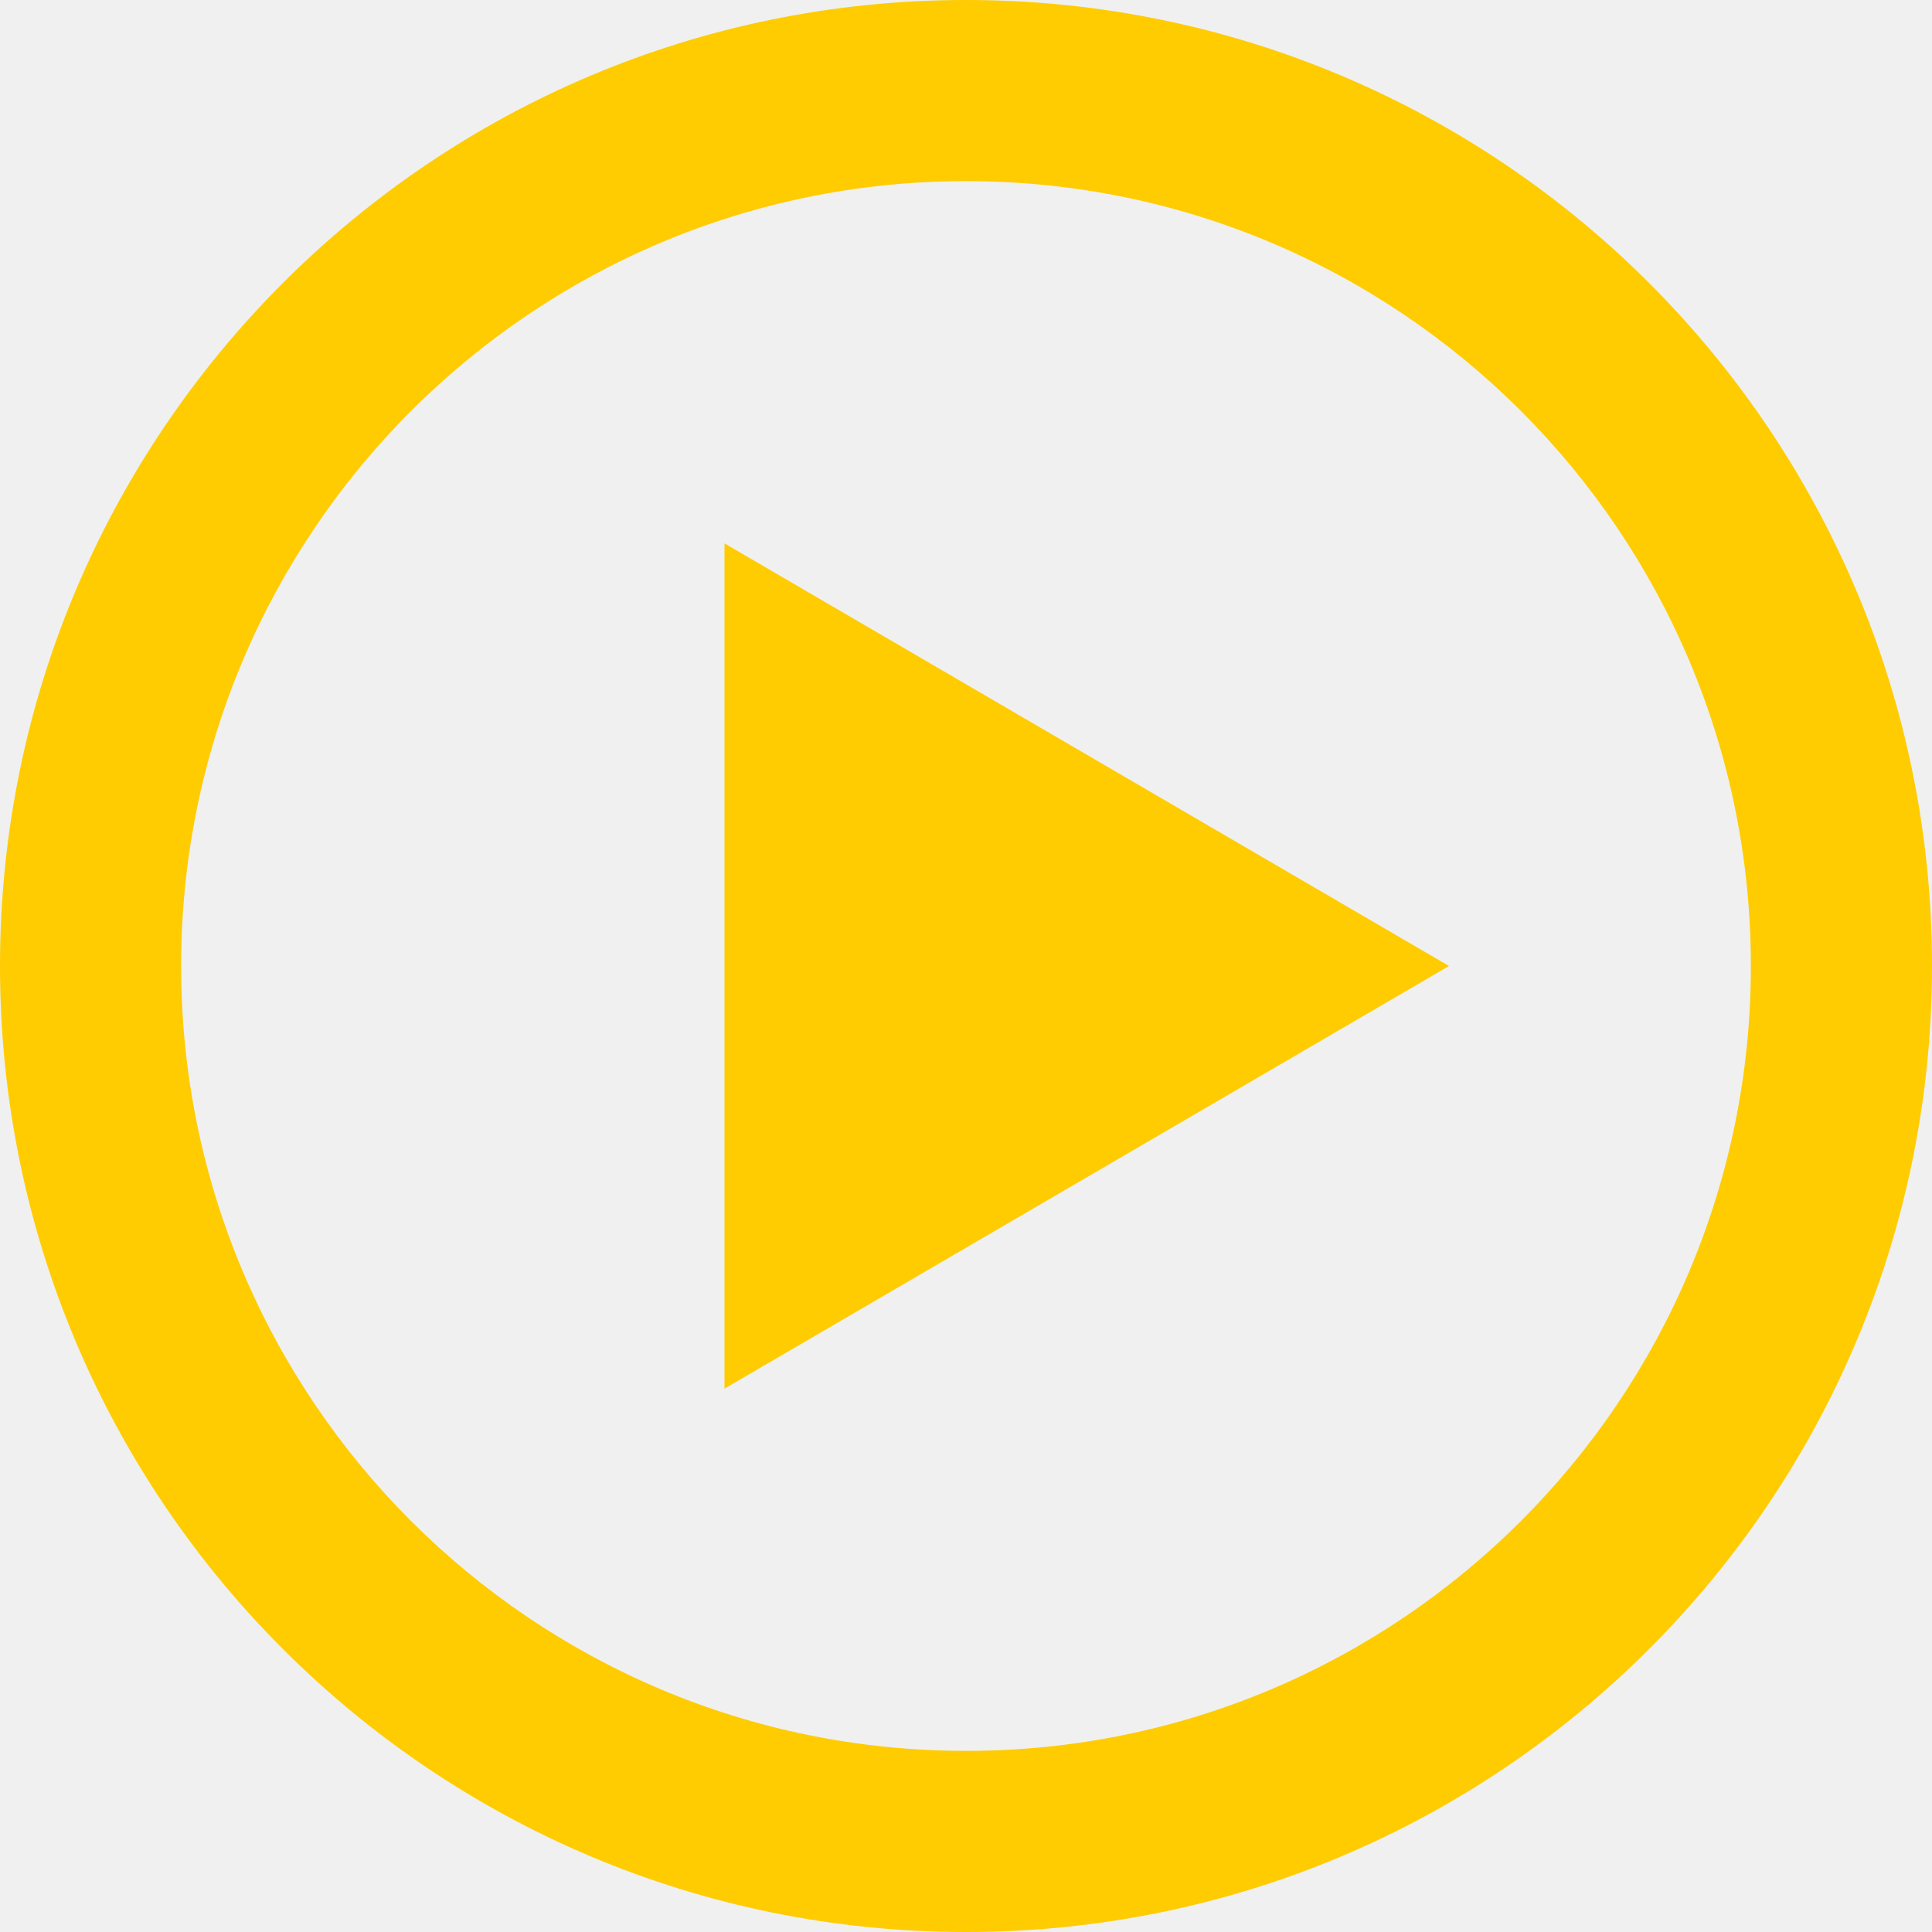
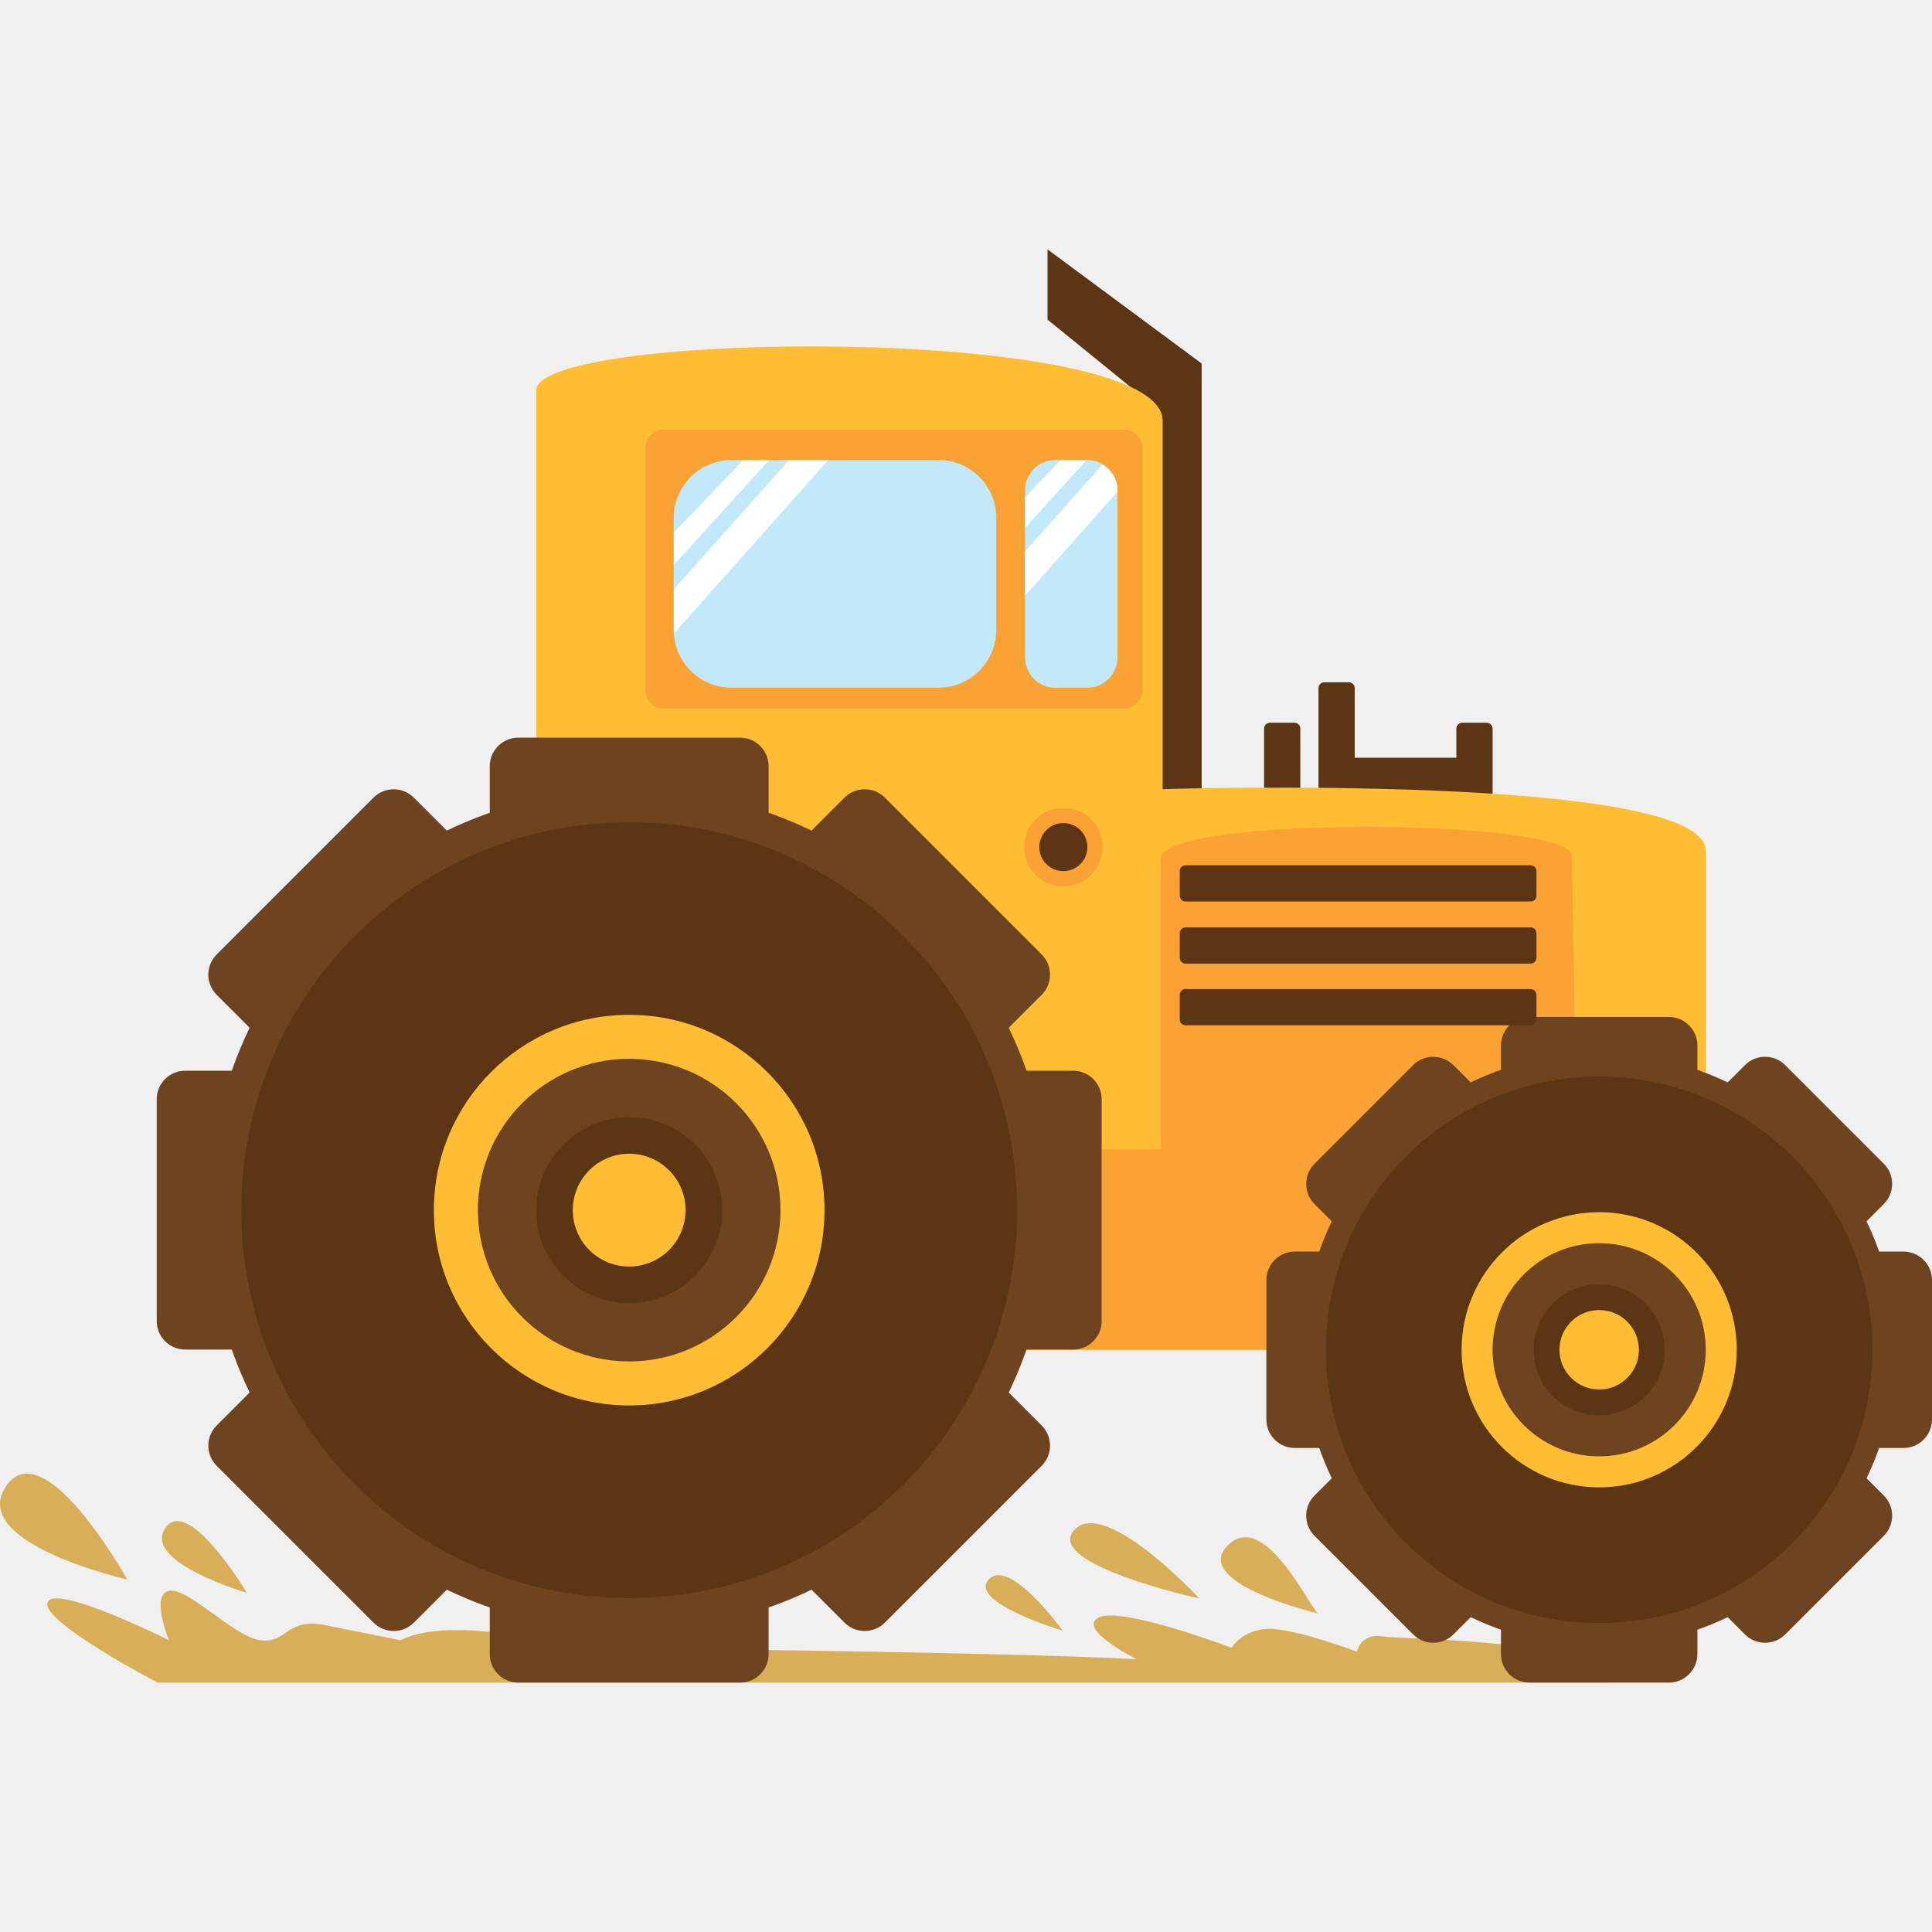
- <svg xmlns="http://www.w3.org/2000/svg" version="1.1" width="64" height="64" viewBox="0 0 64 64">
-   <path fill="#fecc00" d="M32 0c-17.673 0-32 14.327-32 32s14.327 32 32 32 32-14.327 32-32-14.327-32-32-32zM32 58c-14.359 0-26-11.641-26-26s11.641-26 26-26 26 11.641 26 26-11.641 26-26 26zM24 18l24 14-24 14z" />
+ <svg xmlns="http://www.w3.org/2000/svg" version="1.1" id="Capa_1" x="0px" y="0px" viewBox="0 0 198.211 198.211" style="enable-background:new 0 0 198.211 198.211;" xml:space="preserve">
+   <g>
+     <path style="fill:#D8AE58;" d="M165.057,172.624H16.172c0,0-12.069-6.295-11.29-8.241s12.458,3.894,12.458,3.894   s-1.946-4.672,0-5.062c1.947-0.39,6.619,4.672,9.344,5.062c2.725,0.389,2.725-2.336,6.619-1.558   c3.893,0.778,7.787,1.558,7.787,1.558c5.451-2.726,17.52,0.778,18.688,0.778c1.168,0,42.047,0.39,56.842,1.168   c0,0-6.23-3.114-3.894-4.282c2.336-1.168,13.627,3.114,13.627,3.114s1.168-1.946,3.894-1.946s8.954,2.336,8.954,2.336   s0.39-1.947,2.726-1.558C144.263,168.277,163.659,168.017,165.057,172.624z" />
+     <g>
+       <polygon style="fill:#5B3514;" points="123.281,37.292 107.471,25.586 107.471,32.789 116.814,40.381   " />
+       <path style="fill:#5B3514;" d="M149.412,110.149V74.746c0-0.329,0.267-0.597,0.597-0.597h2.523c0.33,0,0.598,0.267,0.598,0.597    v35.403c0,0.33-0.268,0.597-0.598,0.597h-2.523C149.679,110.746,149.412,110.479,149.412,110.149z" />
+       <path style="fill:#5B3514;" d="M129.686,110.149V74.746c0-0.329,0.268-0.597,0.597-0.597h2.524c0.329,0,0.597,0.267,0.597,0.597    v35.403c0,0.33-0.268,0.597-0.597,0.597h-2.524C129.953,110.746,129.686,110.479,129.686,110.149z" />
+       <path style="fill:#5B3514;" d="M135.267,110.279V70.593c0-0.33,0.267-0.597,0.597-0.597h2.523c0.33,0,0.598,0.267,0.598,0.597    v39.686c0,0.33-0.268,0.597-0.598,0.597h-2.523C135.533,110.875,135.267,110.609,135.267,110.279z" />
+       <path style="fill:#5B3514;" d="M151.972,81.458h-15.028c-0.33,0-0.597-0.267-0.597-0.597v-2.524c0-0.329,0.267-0.597,0.597-0.597    h15.028c0.33,0,0.597,0.268,0.597,0.597v2.524C152.568,81.191,152.302,81.458,151.972,81.458z" />
+       <rect x="116.449" y="37.292" style="fill:#5B3514;" width="6.832" height="51.911" />
+       <path style="fill:#FEBD33;" d="M175,138.479c0,0,0-43.137,0-51.184c0-8.046-55.719-6.336-55.719-6.336s0-27.925,0-37.788    s-64.271-9.344-64.271-3.115s0,98.422,0,98.422H175z" />
+       <path style="fill:#FAA334;" d="M88.598,138.479h72.969c0.539-13.035-0.303-48.561-0.303-50.664c0-3.894-42.178-4.153-42.178,0.26    c0,4.412,0,29.849,0,29.849h-12.329L88.598,138.479z" />
+       <path style="fill:#FAA334;" d="M115.298,72.696h-47.19c-1.053,0-1.906-0.854-1.906-1.906V45.986c0-1.053,0.854-1.906,1.906-1.906    h47.19c1.053,0,1.906,0.854,1.906,1.906V70.79C117.204,71.842,116.351,72.696,115.298,72.696z" />
+       <g>
+         <circle style="fill:#6E4320;" cx="64.55" cy="124.152" r="43.193" />
+         <path style="fill:#6E4320;" d="M75.937,172.624H53.164c-1.604,0-2.917-1.313-2.917-2.917v-91.11c0-1.604,1.313-2.916,2.917-2.916     h22.773c1.604,0,2.916,1.312,2.916,2.916v91.11C78.854,171.312,77.541,172.624,75.937,172.624z" />
+         <path style="fill:#6E4320;" d="M38.327,166.479l-16.103-16.104c-1.134-1.134-1.134-2.99,0-4.125l64.425-64.425     c1.134-1.134,2.99-1.134,4.124,0l16.104,16.104c1.134,1.134,1.134,2.99,0,4.125l-64.425,64.425     C41.317,167.613,39.461,167.613,38.327,166.479z" />
+         <path style="fill:#6E4320;" d="M16.079,135.539v-22.773c0-1.604,1.313-2.917,2.917-2.917h91.11c1.604,0,2.917,1.313,2.917,2.917     v22.773c0,1.604-1.313,2.917-2.917,2.917h-91.11C17.391,138.456,16.079,137.143,16.079,135.539z" />
+         <path style="fill:#6E4320;" d="M22.224,97.929l16.103-16.104c1.134-1.134,2.99-1.134,4.124,0l64.425,64.425     c1.134,1.135,1.134,2.991,0,4.125l-16.104,16.104c-1.134,1.134-2.99,1.134-4.124,0l-64.425-64.425     C21.09,100.919,21.09,99.063,22.224,97.929z" />
+         <circle style="fill:#5B3514;" cx="64.55" cy="124.152" r="39.793" />
+         <circle style="fill:#FEBD33;" cx="64.551" cy="124.152" r="20.038" />
+         <circle style="fill:#6E4320;" cx="64.55" cy="124.152" r="15.522" />
+         <circle style="fill:#5B3514;" cx="64.551" cy="124.152" r="9.54" />
+         <circle style="fill:#FEBD33;" cx="64.55" cy="124.152" r="5.786" />
+       </g>
+       <g>
+         <circle style="fill:#6E4320;" cx="164.065" cy="138.479" r="30.427" />
+         <path style="fill:#6E4320;" d="M171.225,172.624h-14.318c-1.604,0-2.916-1.313-2.916-2.917v-62.458     c0-1.604,1.313-2.916,2.916-2.916h14.318c1.604,0,2.917,1.313,2.917,2.916v62.458     C174.142,171.312,172.829,172.624,171.225,172.624z" />
+         <path style="fill:#6E4320;" d="M144.983,167.685l-10.125-10.124c-1.134-1.135-1.134-2.99,0-4.125l44.165-44.164     c1.134-1.134,2.99-1.134,4.124,0l10.125,10.124c1.134,1.135,1.134,2.991,0,4.125l-44.164,44.164     C147.974,168.82,146.117,168.82,144.983,167.685z" />
+         <path style="fill:#6E4320;" d="M129.92,145.638V131.32c0-1.605,1.313-2.917,2.917-2.917h62.457c1.604,0,2.917,1.313,2.917,2.917     v14.318c0,1.604-1.313,2.916-2.917,2.916h-62.457C131.232,148.554,129.92,147.242,129.92,145.638z" />
+         <path style="fill:#6E4320;" d="M134.858,119.396l10.125-10.124c1.134-1.134,2.99-1.134,4.125,0l44.164,44.164     c1.134,1.135,1.134,2.99,0,4.125l-10.125,10.124c-1.134,1.135-2.99,1.135-4.124,0l-44.165-44.164     C133.725,122.387,133.725,120.531,134.858,119.396z" />
+         <circle style="fill:#5B3514;" cx="164.065" cy="138.479" r="28.032" />
+         <circle style="fill:#FEBD33;" cx="164.065" cy="138.479" r="14.115" />
+         <circle style="fill:#6E4320;" cx="164.065" cy="138.479" r="10.935" />
+         <circle style="fill:#5B3514;" cx="164.066" cy="138.479" r="6.72" />
+         <circle style="fill:#FEBD33;" cx="164.066" cy="138.479" r="4.076" />
+       </g>
+       <path style="fill:#C1E8FB;" d="M96.277,47.194H75.059c-3.279,0-5.938,2.658-5.938,5.938v11.485c0,3.279,2.659,5.937,5.938,5.937    h21.218c3.279,0,5.938-2.658,5.938-5.937V53.132C102.215,49.853,99.557,47.194,96.277,47.194z" />
+       <path style="fill:#C1E8FB;" d="M111.545,47.194h-3.278c-1.713,0-3.102,1.388-3.102,3.101v17.158c0,1.713,1.389,3.101,3.102,3.101    h3.278c1.713,0,3.102-1.388,3.102-3.101V50.295C114.646,48.583,113.258,47.194,111.545,47.194z" />
+       <g>
+         <polygon style="fill:#FFFFFF;" points="76.248,47.194 69.122,54.66 69.122,57.977 78.906,47.194    " />
+         <path style="fill:#FFFFFF;" d="M80.957,47.194L69.122,60.467v4.15c0,0.121,0.029,0.233,0.036,0.352l15.824-17.775H80.957z" />
+       </g>
+       <g>
+         <polygon style="fill:#FFFFFF;" points="108.821,47.194 105.165,51.025 105.165,54.153 111.479,47.194    " />
+         <path style="fill:#FFFFFF;" d="M114.646,50.295c0-1.132-0.638-2.08-1.544-2.621l-7.938,8.901v4.537l9.481-10.65V50.295z" />
+       </g>
+       <path style="fill:#5B3514;" d="M157.033,92.49h-35.404c-0.329,0-0.597-0.268-0.597-0.598v-2.523c0-0.33,0.267-0.597,0.597-0.597    h35.404c0.329,0,0.597,0.267,0.597,0.597v2.523C157.63,92.222,157.362,92.49,157.033,92.49z" />
+       <path style="fill:#5B3514;" d="M157.033,98.862h-35.404c-0.329,0-0.597-0.267-0.597-0.597v-2.523c0-0.33,0.267-0.597,0.597-0.597    h35.404c0.329,0,0.597,0.267,0.597,0.597v2.523C157.63,98.595,157.362,98.862,157.033,98.862z" />
+       <path style="fill:#5B3514;" d="M157.033,105.189h-35.404c-0.329,0-0.597-0.268-0.597-0.597v-2.524    c0-0.329,0.267-0.597,0.597-0.597h35.404c0.329,0,0.597,0.268,0.597,0.597v2.524C157.63,104.921,157.362,105.189,157.033,105.189z    " />
+       <circle style="fill:#FAA334;" cx="109.093" cy="86.906" r="4.023" />
+       <circle style="fill:#5B3514;" cx="109.093" cy="86.906" r="2.466" />
+     </g>
+     <path style="fill:#D8AE58;" d="M13.058,162.047c0,0-16.352-3.698-12.459-9.539C4.493,146.668,13.058,162.047,13.058,162.047z" />
+     <path style="fill:#D8AE58;" d="M25.322,163.41c0,0-10.706-3.114-8.371-6.618C19.287,153.288,25.322,163.41,25.322,163.41z" />
+     <path style="fill:#D8AE58;" d="M135.309,165.551c-0.584,0.194-5.451-10.901-9.345-7.008   C122.071,162.437,135.309,165.551,135.309,165.551z" />
+     <path style="fill:#D8AE58;" d="M123.044,163.994c0,0-9.733-10.512-12.848-7.008C107.082,160.49,123.044,163.994,123.044,163.994z" />
+     <path style="fill:#D8AE58;" d="M109.028,167.303c0,0-5.451-7.592-7.592-5.256C99.295,164.383,109.028,167.303,109.028,167.303z" />
+   </g>
+   <g>
+ </g>
+   <g>
+ </g>
+   <g>
+ </g>
+   <g>
+ </g>
+   <g>
+ </g>
+   <g>
+ </g>
+   <g>
+ </g>
+   <g>
+ </g>
+   <g>
+ </g>
+   <g>
+ </g>
+   <g>
+ </g>
+   <g>
+ </g>
+   <g>
+ </g>
+   <g>
+ </g>
+   <g>
+ </g>
</svg>
